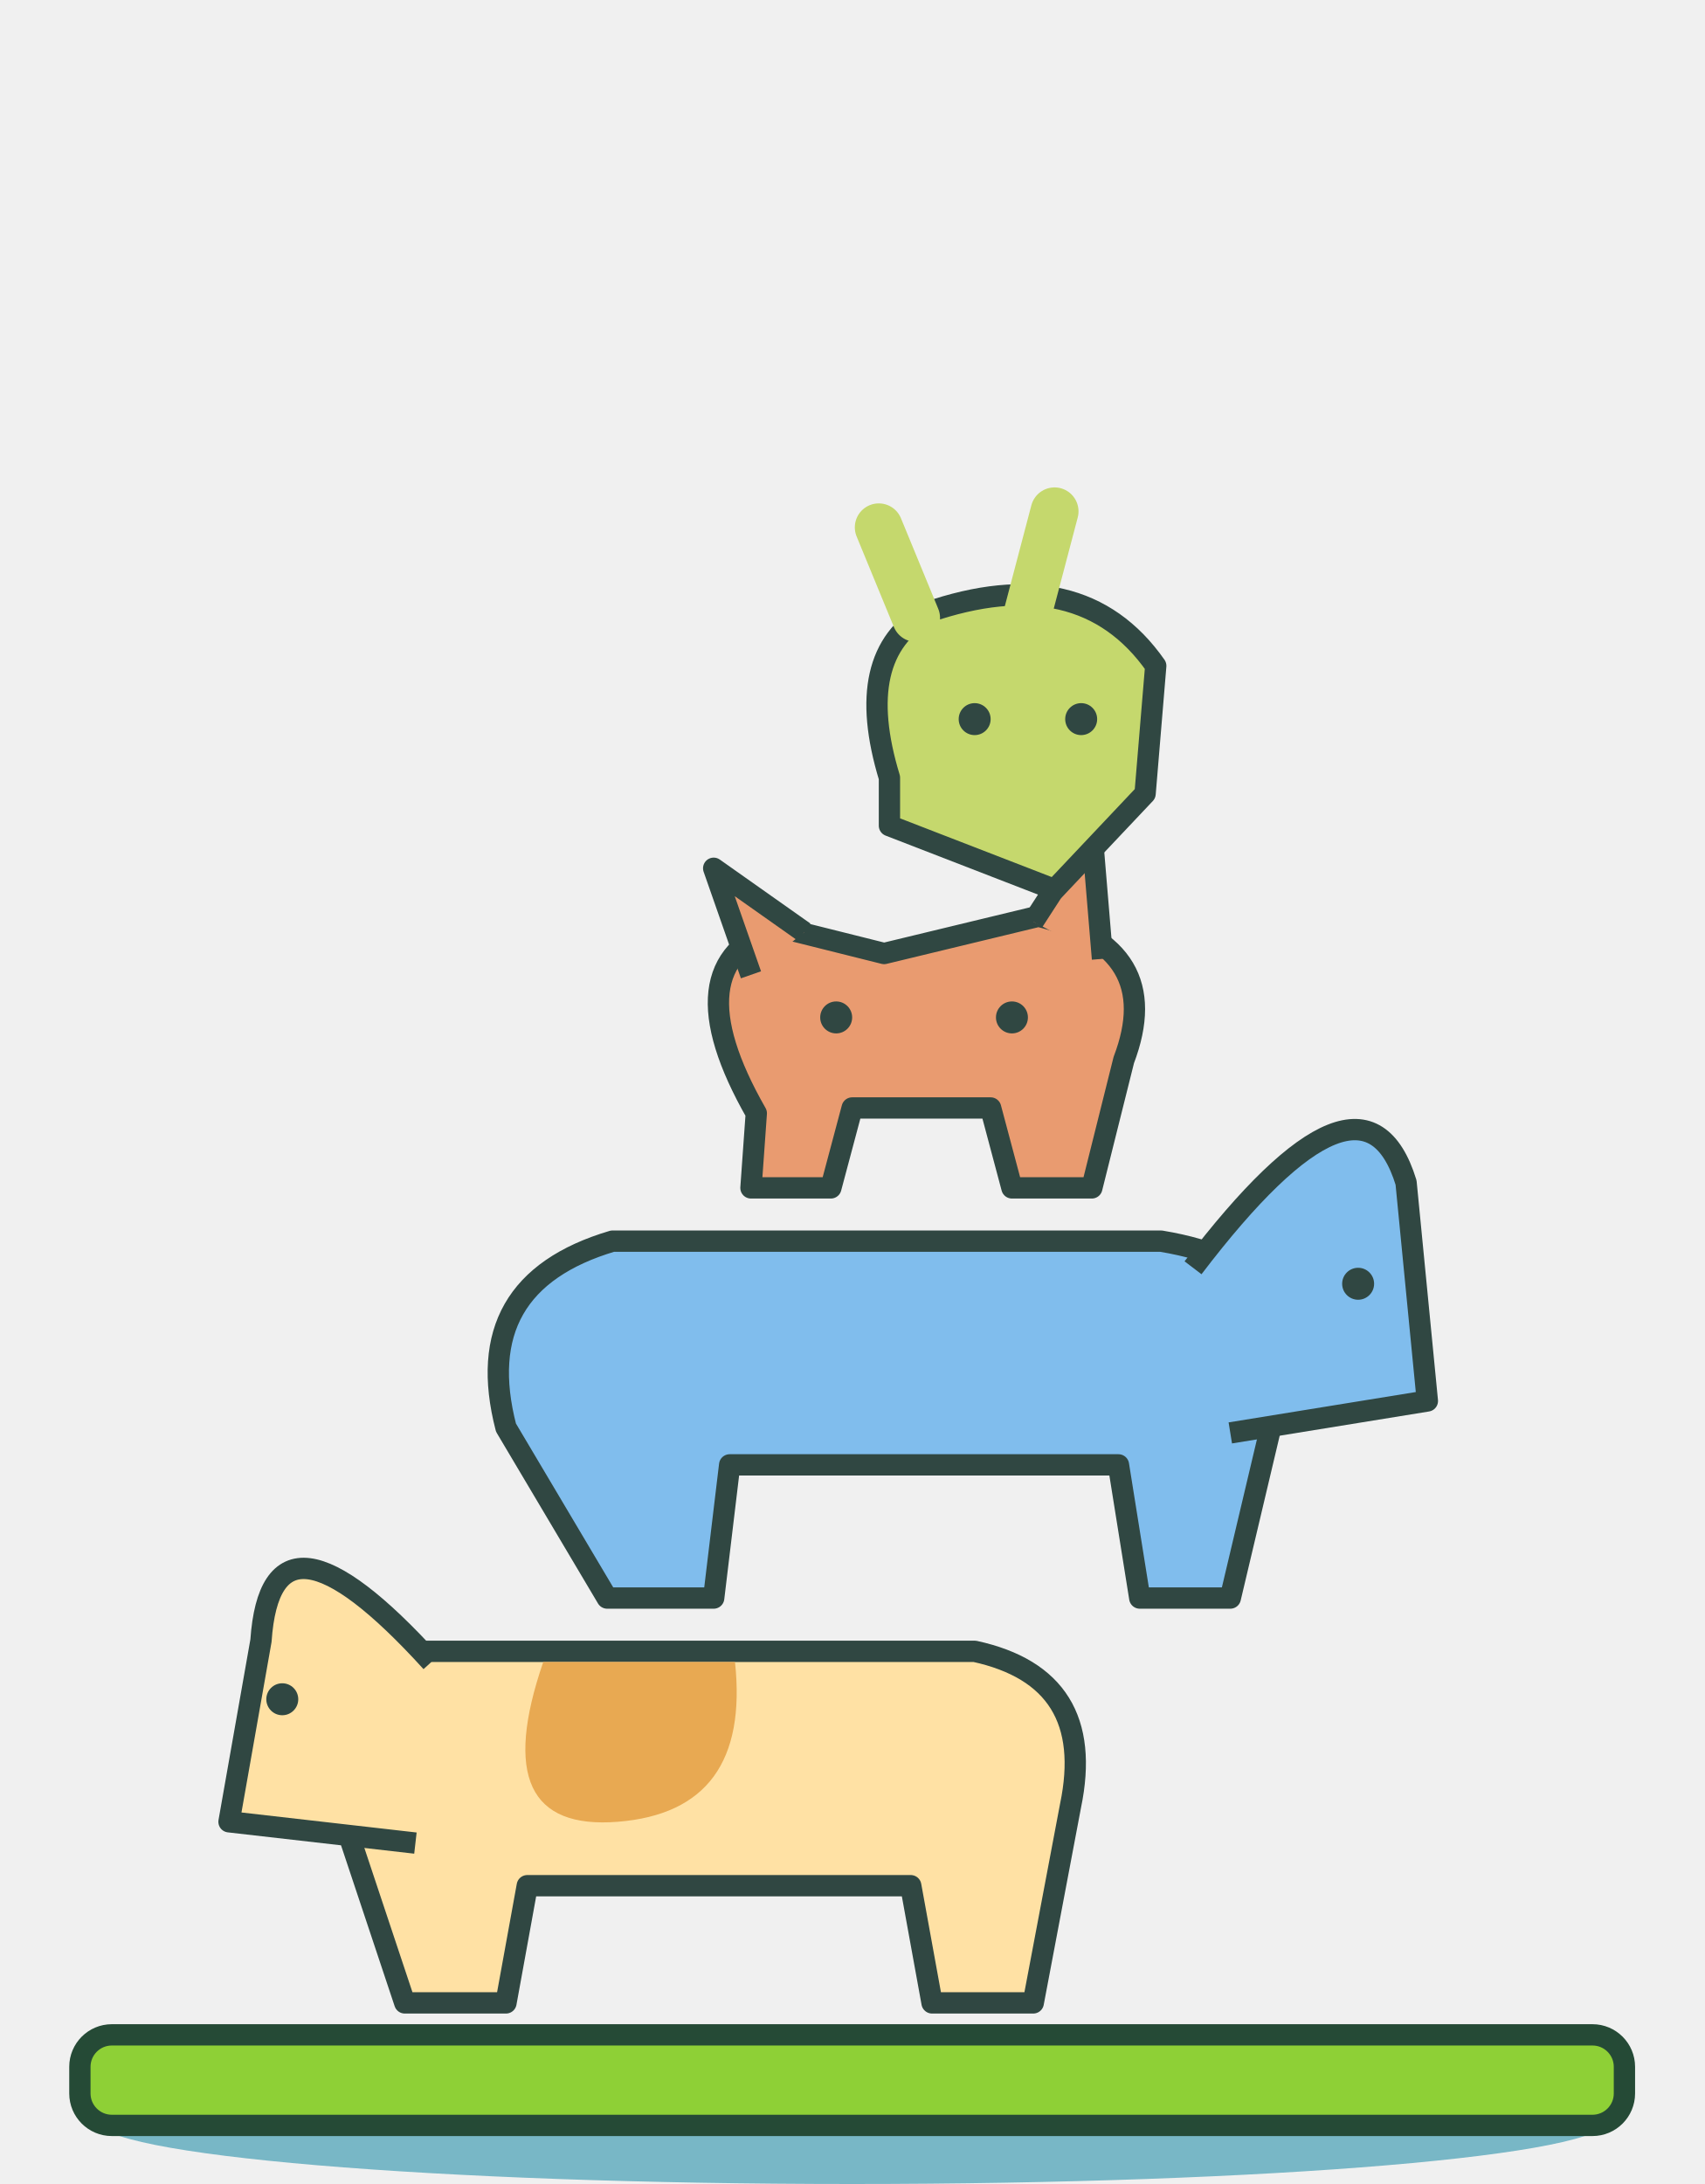
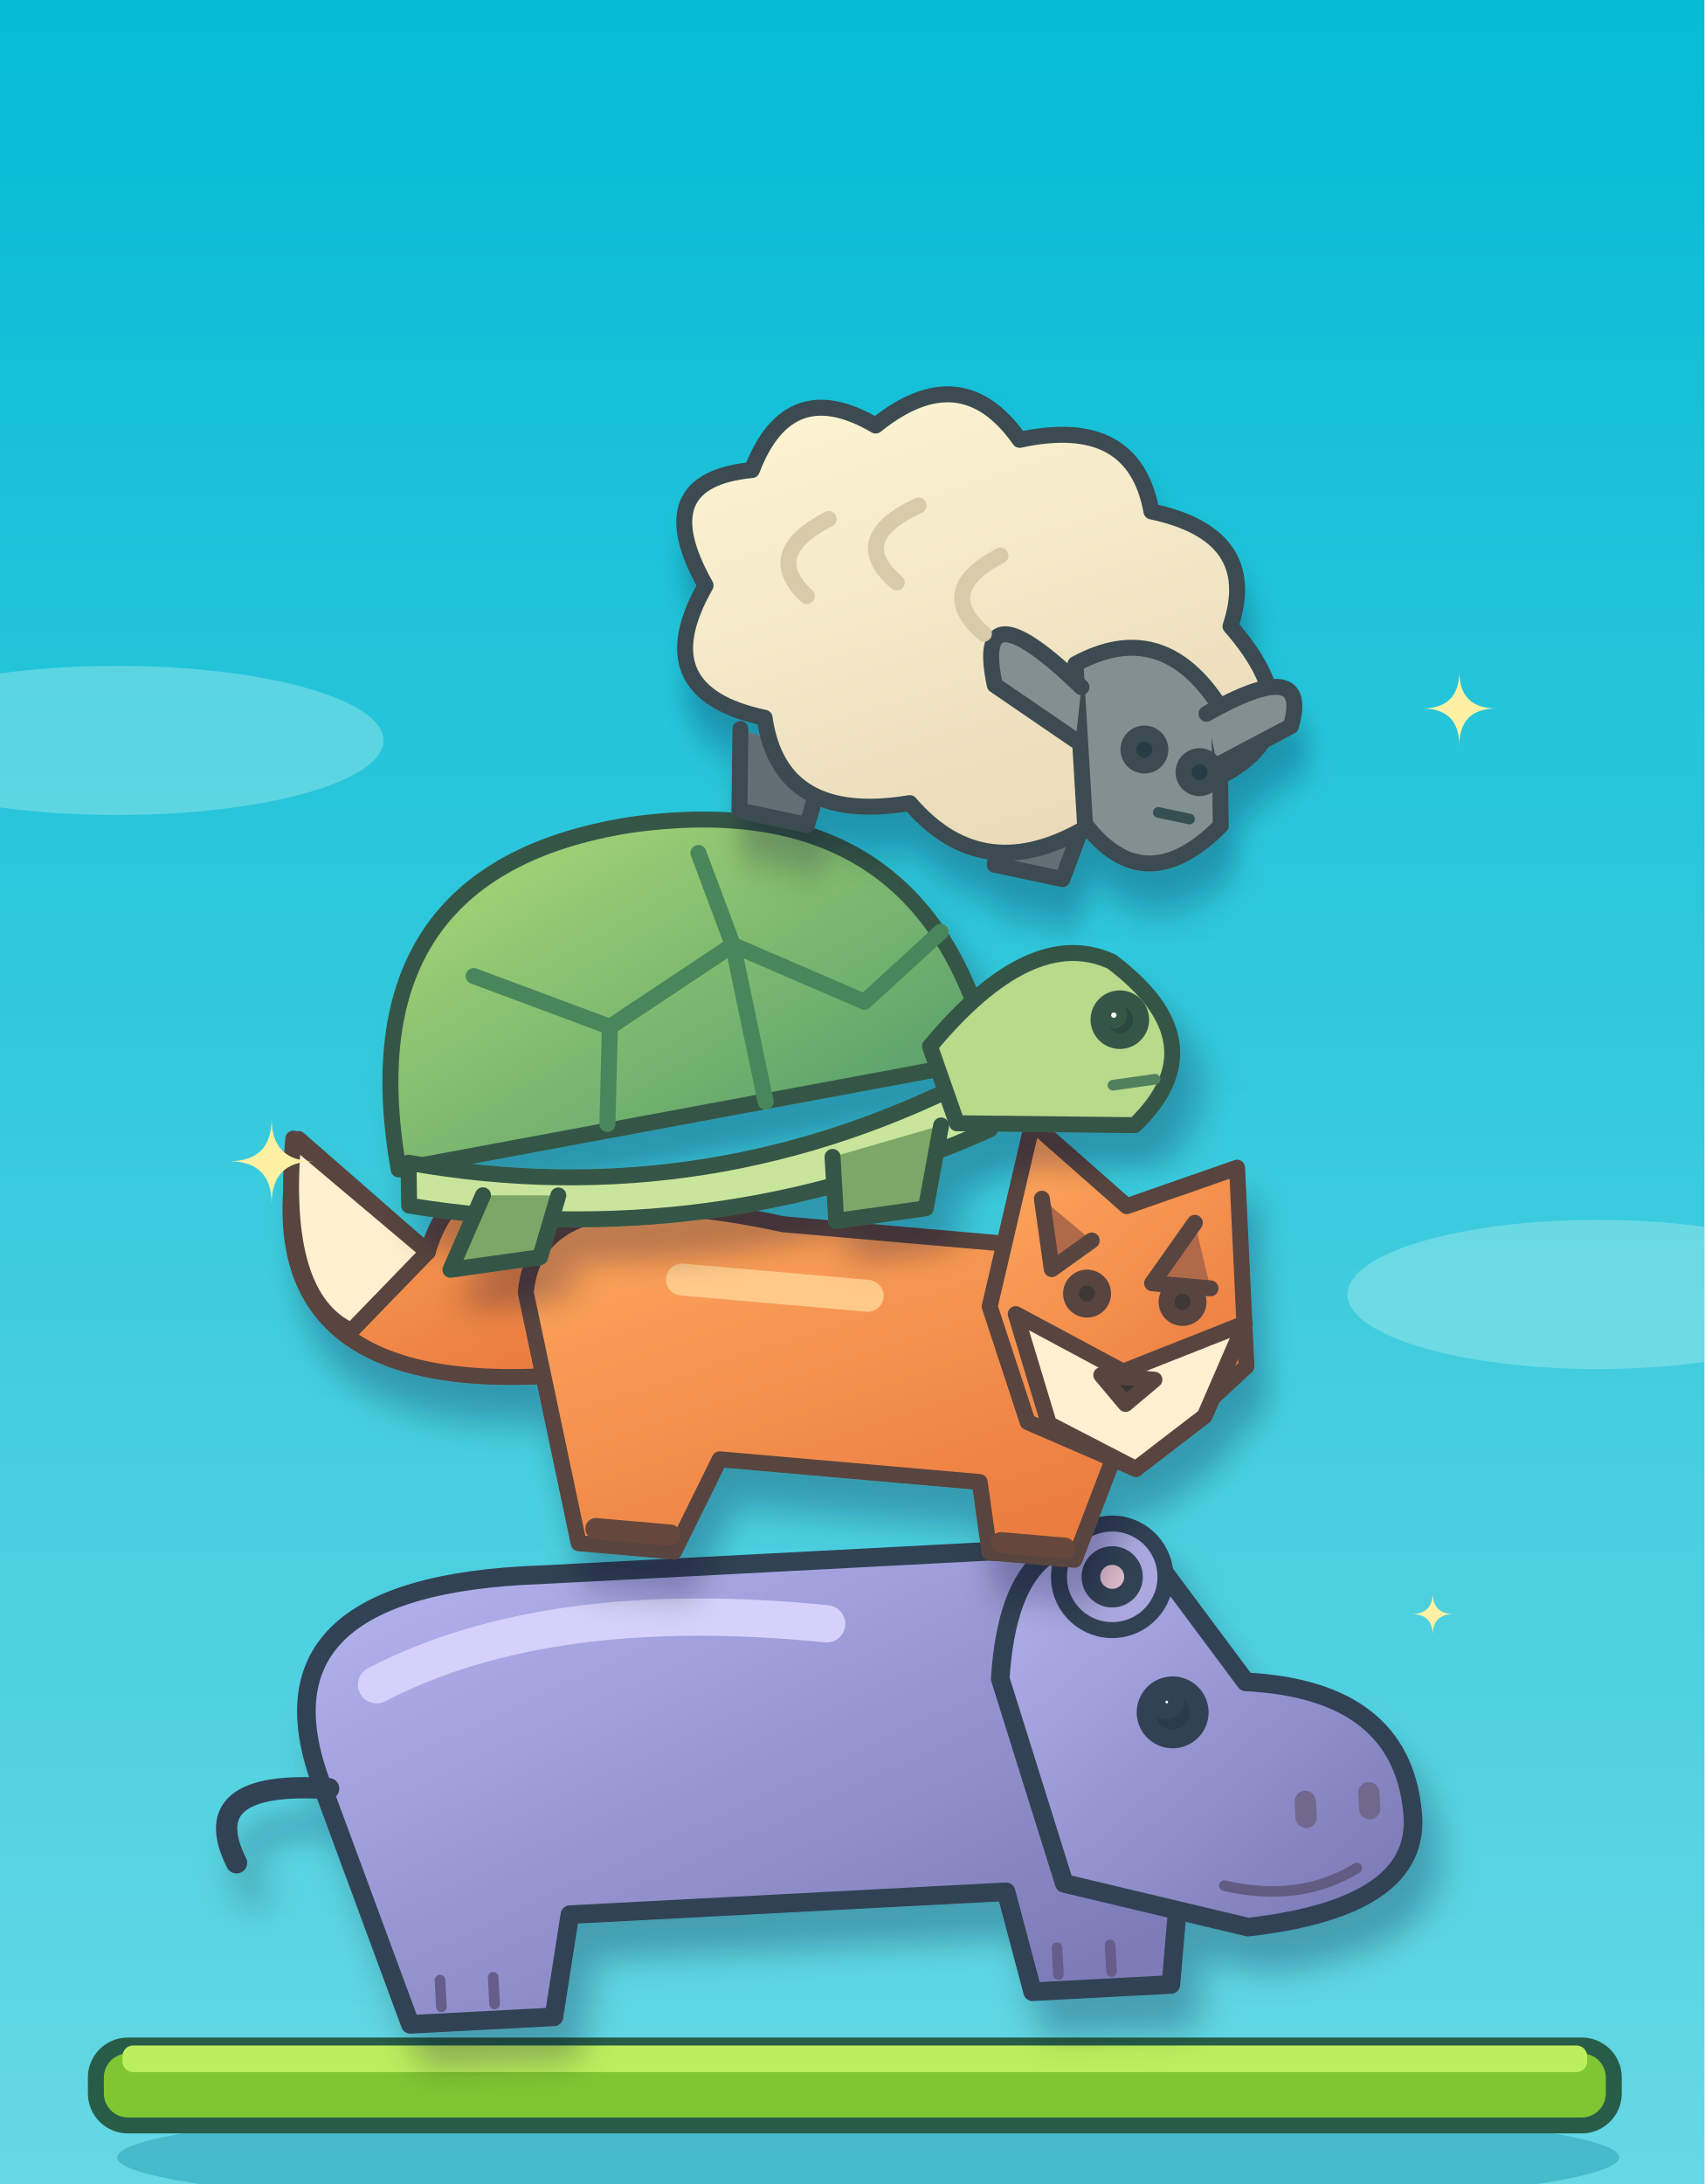
- <svg xmlns="http://www.w3.org/2000/svg" viewBox="0 0 320 410" fill="none">
-   <defs />
-   <ellipse cx="160" cy="398" rx="142" ry="12" fill="#007d9c" opacity=".5" />
-   <rect x="15" y="382" width="290" height="17" rx="6" fill="#8ed036" stroke="#254a36" stroke-width="4" />
-   <g stroke="#304742" stroke-width="4" stroke-linejoin="round">
-     <path d="M64 340q-5-21 16-30h103q23 5 18 29l-7 37h-19l-4-22H99l-4 22H76z" fill="#ffe1a4" />
-     <path d="M81 312q-30-33-32-4l-6 34 35 4" fill="#ffe1a4" />
-     <path d="M102 312q-11 32 14 30t22-30" fill="#e8a952" stroke="none" />
-     <path d="M95 268q-7-27 20-35h103q30 5 22 29l-9 38h-17l-4-25h-73l-3 25h-20z" fill="#80bded" />
-     <path d="M224 238q32-42 40-16l4 41-37 6" fill="#80bded" />
-     <path d="M142 209q-16-28 4-35l20 5 29-7q24 6 16 27l-6 24h-15l-4-15h-26l-4 15h-15z" fill="#e99b70" />
-     <path d="m141 183-7-20 17 12m43-2 11-17 2 24" fill="#e99b70" />
-     <path d="M167 146q-7-23 7-31 29-10 43 10l-2 24-17 18-31-12z" fill="#c5d86d" />
-     <path d="m172 116-7-17m28 16 5-19" stroke="#c5d86d" stroke-width="9" stroke-linecap="round" />
+ <svg xmlns="http://www.w3.org/2000/svg" viewBox="0 0 320 410" role="img" aria-labelledby="title desc">
+   <defs>
+     <filter id="shadow" x="-30%" y="-30%" width="170%" height="180%">
+       <feDropShadow dx="3" dy="7" stdDeviation="3" flood-color="#0d0c20" flood-opacity=".25" />
+     </filter>
+     <linearGradient id="sky" x1="0%" y1="0%" x2="0%" y2="100%">
+       <stop stop-color="#04bbd6" />
+       <stop offset="1" stop-color="#67d8e4" />
+     </linearGradient>
+     <linearGradient id="hippo" x1="0%" y1="0%" x2="80%" y2="100%">
+       <stop stop-color="#b4b3ef" />
+       <stop offset="1" stop-color="#7d7cb8" />
+     </linearGradient>
+     <linearGradient id="fox" x1="0%" y1="0%" x2="80%" y2="100%">
+       <stop stop-color="#ffa960" />
+       <stop offset="1" stop-color="#e9793d" />
+     </linearGradient>
+     <linearGradient id="turtle" x1="0%" y1="0%" x2="80%" y2="100%">
+       <stop stop-color="#acd976" />
+       <stop offset="1" stop-color="#5da36c" />
+     </linearGradient>
+     <linearGradient id="sheep" x1="0%" y1="0%" x2="80%" y2="100%">
+       <stop stop-color="#fff8d8" />
+       <stop offset="1" stop-color="#e8d7b6" />
+     </linearGradient>
+   </defs>
+   <rect x="0" y="0" width="320" height="410" rx="0" fill="url(#sky)" />
+   <g fill="#c1f4ed" opacity=".35">
+     <ellipse cx="22" cy="139" rx="50" ry="14" />
+     <ellipse cx="300" cy="243" rx="47" ry="14" />
  </g>
-   <g fill="#304742">
-     <circle cx="53" cy="319" r="3" />
-     <circle cx="255" cy="241" r="3" />
-     <circle cx="157" cy="191" r="3" />
-     <circle cx="190" cy="191" r="3" />
-     <circle cx="183" cy="135" r="3" />
-     <circle cx="203" cy="135" r="3" />
+   <ellipse cx="163" cy="405" rx="141" ry="11" fill="#168ea5" opacity=".4" />
+   <rect x="18" y="384" width="285" height="15" rx="6" fill="#80c633" stroke="#275d48" stroke-width="3" />
+   <rect x="23" y="384" width="275" height="5" rx="2" fill="#bbef5e" />
+   <g transform="translate(153 339) rotate(-3)" stroke="#334355" stroke-width="3.5" stroke-linejoin="round" stroke-linecap="round" filter="url(#shadow)">
+     <path d="M-92-8Q-105-47-49-46H35Q74-43 71-6L65 37H39L35 18H-47L-51 37H-78Z" fill="url(#hippo)" />
+     <path d="M-81-27Q-48-42 4-34" fill="none" stroke="#d5d1fa" stroke-width="7" stroke-linecap="round" stroke-linejoin="round" />
+     <path d="M36-22Q40-56 66-43L82-19Q111-16 112 7Q113 25 80 27L46 17Z" fill="url(#hippo)" />
+     <circle cx="58" cy="-40" r="10" fill="#aaa8df" stroke="#334355" stroke-width="3" />
+     <circle cx="58" cy="-40" r="4" fill="#ddbdcf" />
+     <circle cx="68" cy="-14" r="5" fill="#293b48" />
+     <circle cx="67" cy="-16" r="1.5" fill="#fff" />
+     <path d="M92 4v3M104 3v3" fill="none" stroke="#71688d" stroke-width="4" stroke-linecap="round" stroke-linejoin="round" />
+     <path d="M76 19q14 4 25-2" fill="none" stroke="#625b83" stroke-width="2" stroke-linecap="round" stroke-linejoin="round" />
+     <path d="M-91-8q-25-3-18 13" fill="none" stroke="#334355" stroke-width="4" stroke-linecap="round" stroke-linejoin="round" />
+     <path d="M-72 34v-5m10 5v-5m106 5v-5m10 5v-5" fill="none" stroke="#665d8a" stroke-width="2" stroke-linecap="round" stroke-linejoin="round" />
  </g>
+   <g transform="translate(159 265) rotate(5)" stroke="#59443f" stroke-width="3" stroke-linejoin="round" stroke-linecap="round" filter="url(#shadow)">
+     <path d="M-55-2Q-113 7-107-42L-81-23Q-76-48-45-24Z" fill="url(#fox)" />
+     <path d="M-108-42-81-23-94-7q-14-5-14-35Z" fill="#fff0cf" />
+     <path d="M-62-17Q-62-40-15-34H33Q56-33 55-11L45 24H29L26 11H-23L-30 29H-48Z" fill="url(#fox)" />
+     <path d="M25-22 30-57 49-43 69-52 74-15 55 6 34-1Z" fill="url(#fox)" />
+     <path d="M33-43 36-30 43-36M62-41 55-29 66-29" fill="#b06948" />
+     <path d="M30-21 51-12 73-23 67-5 55 6 38-1Z" fill="#fff0d1" />
+     <circle cx="43" cy="-26" r="3" fill="#3d3936" />
+     <circle cx="61" cy="-26" r="3" fill="#3d3936" />
+     <path d="M47-11h10l-5 5Z" fill="#383531" />
+     <path d="M-33-22h35" fill="none" stroke="#ffc98a" stroke-width="6" stroke-linecap="round" stroke-linejoin="round" />
+     <path d="M-45 26h14M31 22h12" fill="none" stroke="#65463e" stroke-width="4" stroke-linecap="round" stroke-linejoin="round" />
+   </g>
+   <g transform="translate(135 202) rotate(-8)" stroke="#365747" stroke-width="3" stroke-linejoin="round" stroke-linecap="round" filter="url(#shadow)">
+     <path d="M-62 9q-2-57 52-58 56 0 61 53Z" fill="url(#turtle)" />
+     <path d="M-60 8Q-5 26 50 6l-1 11q-55 16-110-1Z" fill="#c9e59b" />
+     <path d="M-43-25-19-12-22 6m3-18 25-12 23 14m-23-14-4-18M6-24 8 6M29-10l16-11" fill="none" stroke="#49865b" stroke-width="3" stroke-linecap="round" stroke-linejoin="round" />
+     <path d="M40 0Q62-20 76-11 94 7 76 20L43 15Z" fill="#b9d98b" />
+     <circle cx="76" cy="0" r="4" fill="#2a4740" />
+     <circle cx="75" cy="-1" r="1" fill="#fff" />
+     <path d="M81 12h-8" fill="none" stroke="#51805c" stroke-width="2" stroke-linecap="round" stroke-linejoin="round" />
+     <path d="M-47 16l-8 13h17l5-11M19 18l-1 12h17l5-15" fill="#7ca767" />
+   </g>
+   <g transform="translate(174 131) rotate(12)" stroke="#3a4c51" stroke-width="3" stroke-linejoin="round" stroke-linecap="round" filter="url(#shadow)">
+     <path d="M-33 13-30 28h13l1-13m34-2 1 15h13l3-20" fill="#626f74" />
+     <path d="M-45-12q-15-17 4-23 3-19 21-13 13-16 27-3 20-9 27 8 21 0 19 18 20 15 4 28-4 18-22 14-17 16-34 3-23 9-30-10-23 0-16-22Z" fill="url(#sheep)" />
+     <path d="M26-12q14-12 28 2l5 22q-11 17-25 5Z" fill="#829092" />
+     <path d="M28-8q-24-15-16 3l17 7M52-8q17-15 16-1l-12 10" fill="#829092" />
+     <circle cx="42" cy="1" r="3" fill="#273e44" />
+     <circle cx="53" cy="3" r="3" fill="#273e44" />
+     <path d="M47 12h6" fill="none" stroke="#364f52" stroke-width="2" stroke-linecap="round" stroke-linejoin="round" />
+     <path d="M-25-29q-11 9-1 15M-9-35q-12 9-1 15M8-29q-11 9 0 15" fill="none" stroke="#d8cba9" stroke-width="3" stroke-linecap="round" stroke-linejoin="round" />
+   </g>
+   <path d="M51 210q0 8 8 8q-8 0-8 8q0-8-8-8q8 0 8-8Z" fill="#fff1a3" />
+   <path d="M274 126q0 7 7 7q-7 0-7 7q0-7-7-7q7 0 7-7Z" fill="#fff1a3" />
+   <path d="M269 299q0 4 4 4q-4 0-4 4q0-4-4-4q4 0 4-4Z" fill="#fff1a3" />
</svg>
